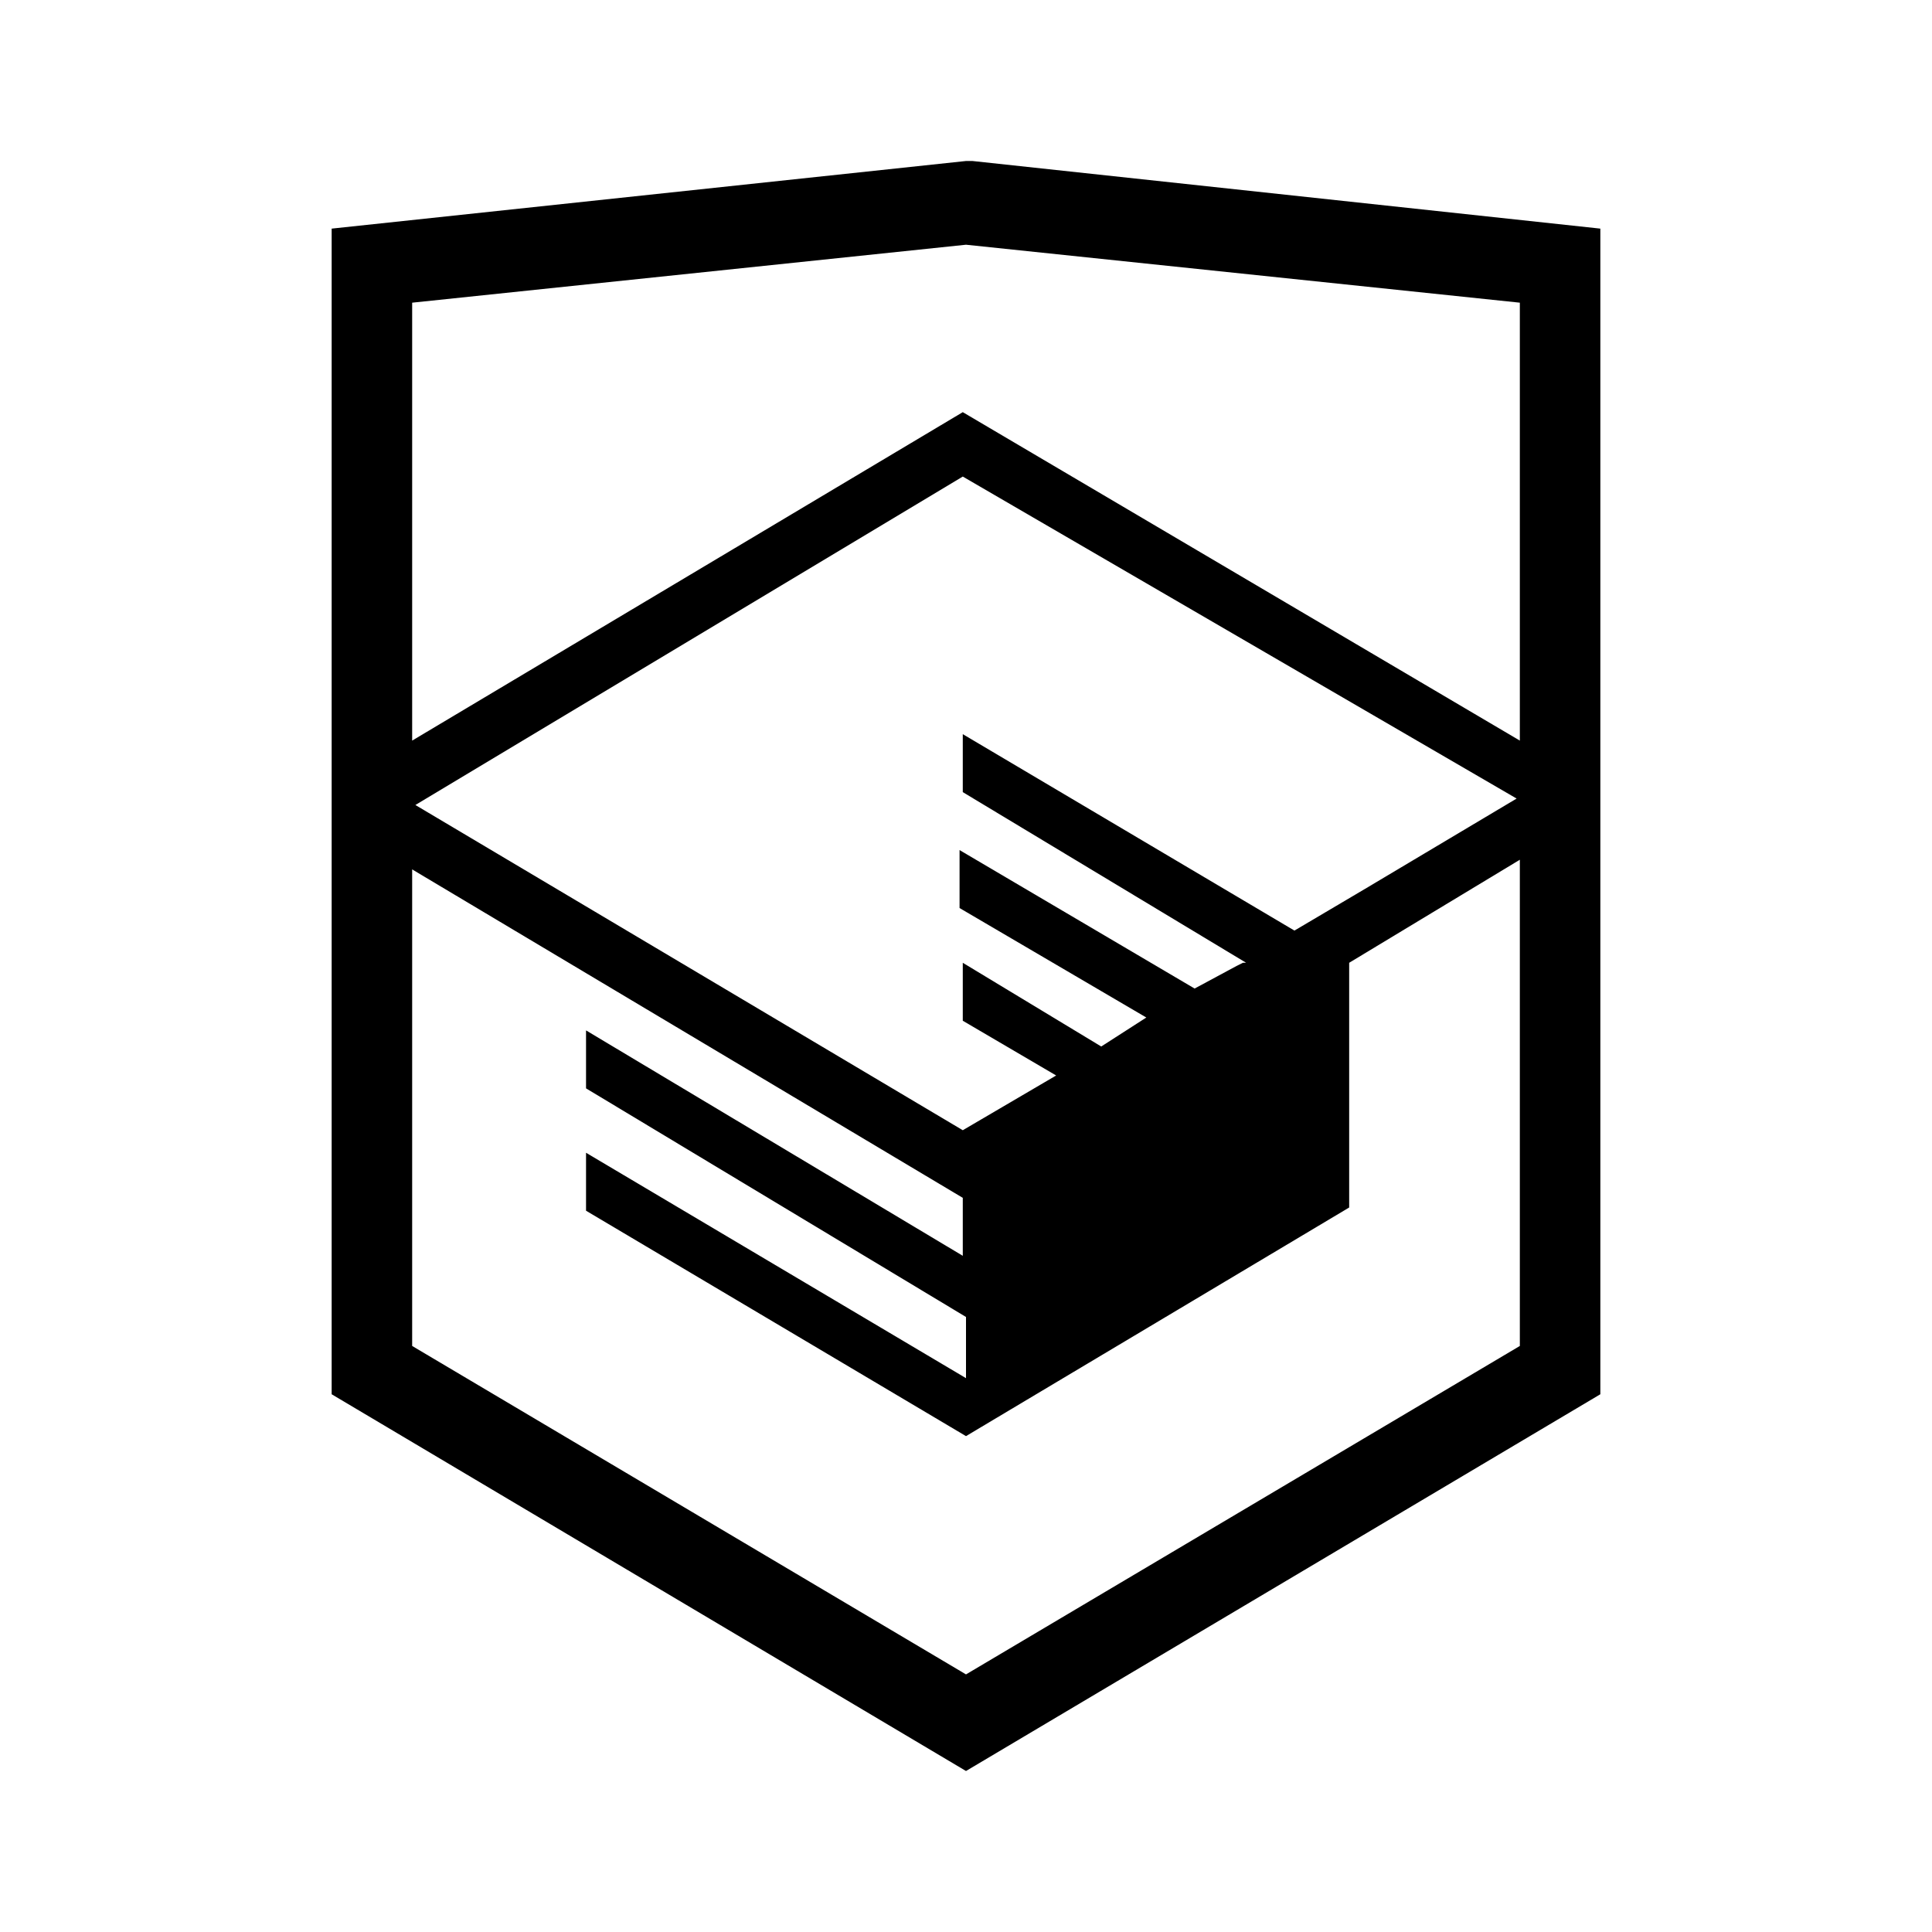
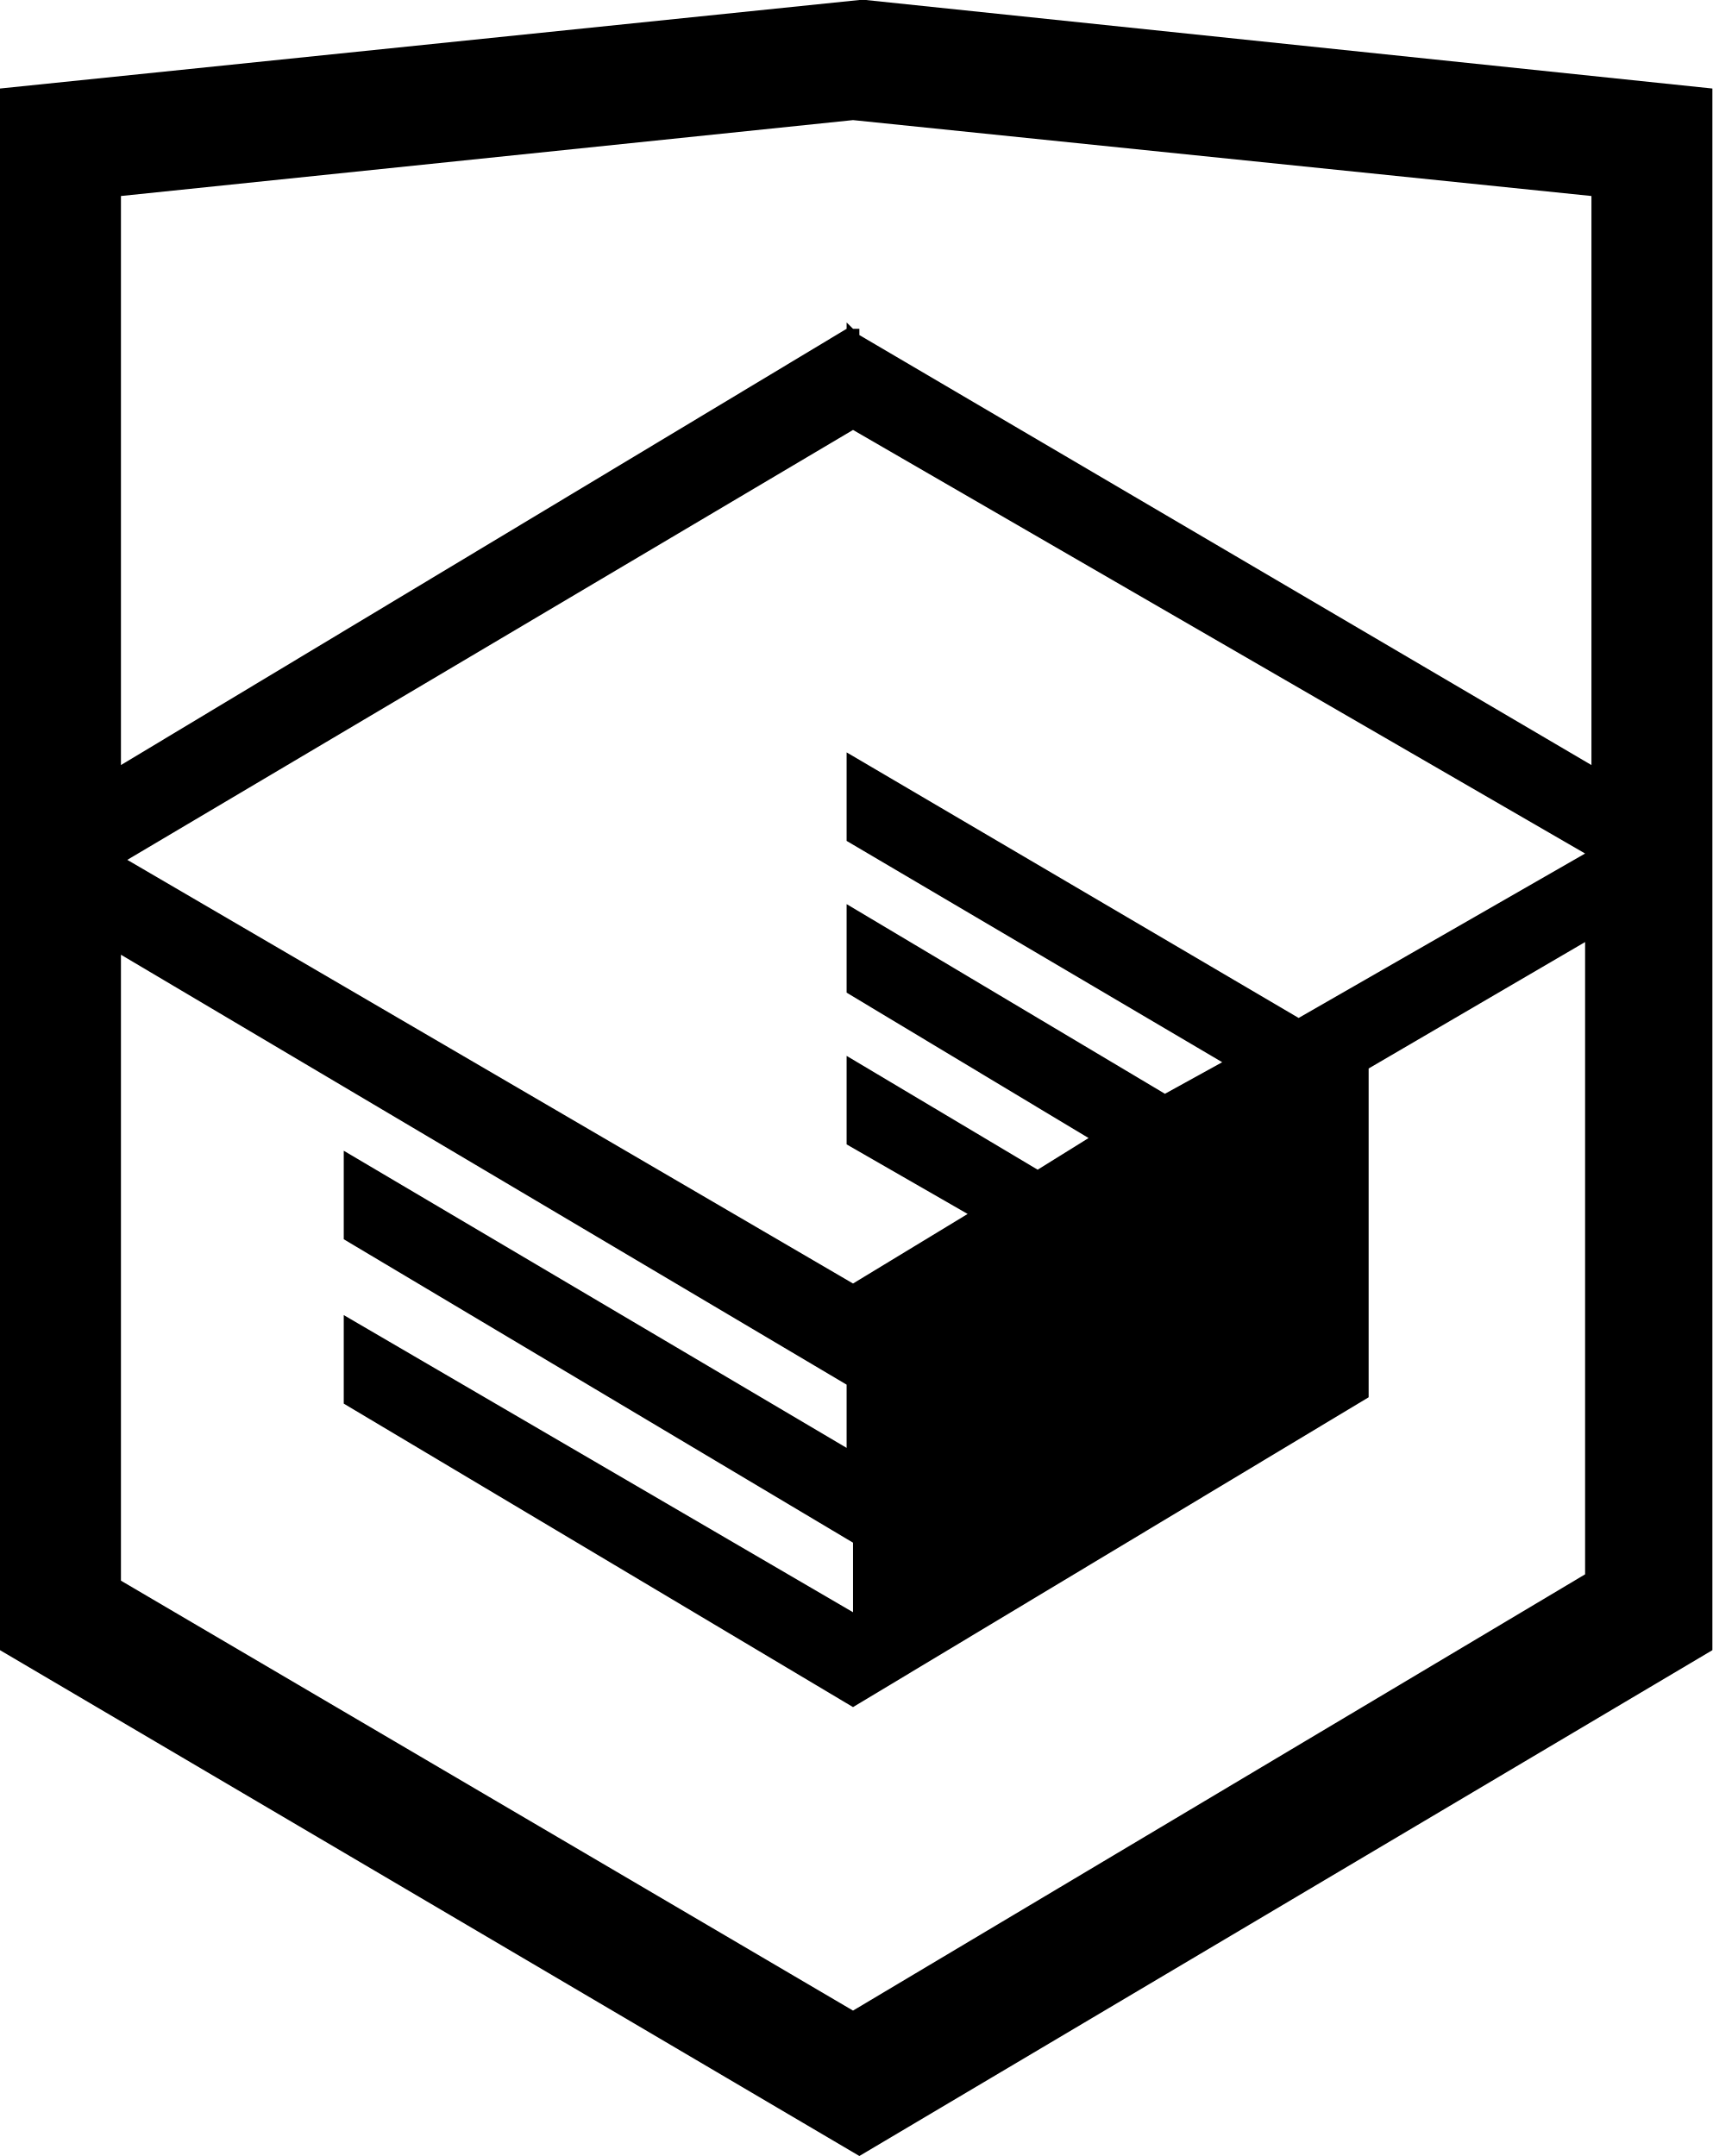
- <svg xmlns="http://www.w3.org/2000/svg" viewBox="0 0 60 60">
-   <path d="M30.2 5h-.2l-19.7 2.1v36.2l19.7 11.7 19.7-11.7v-36.2l-19.5-2.1zm17 36.8l-17.2 10.2-17.2-10.2v-14.8l17.1 10.2v1.8l-11.7-7v1.8l11.8 7.1v1.9l-11.8-7v1.8l11.8 7 11.9-7.1v-7.6l5.3-3.2v15.1zm-.1-17l-4.7 2.8-2.2 1.3-10.3-6.1v1.8l8.8 5.3h-.1l-.2.1-1.3.7-7.3-4.3v1.8l5.8 3.4-1.4.9-4.3-2.6v1.8l2.9 1.7-2.9 1.7-17-10.1 17-10.2 17.2 10zm.1-1.8l-17.3-10.2-17.1 10.2v-13.6l17.2-1.8 17.2 1.8v13.6z" />
+ <svg xmlns="http://www.w3.org/2000/svg" width="27" height="34" viewBox="0 0 27 34">
+   <path d="M13.651 0H13.55L0 1.396V26.023L13.55 34L27 26.023V1.396L13.651 0ZM25.093 12.065L13.55 5.284V5.185H13.45L13.349 5.085V5.185L1.907 12.065V3.091L13.45 1.894L25.093 3.091V12.065ZM13.45 6.78L24.993 13.46L20.476 16.053L13.349 11.865V13.261L19.271 16.751L18.368 17.249L13.349 14.258V15.654L17.164 17.947L16.361 18.446L13.349 16.651V18.047L15.257 19.144L13.45 20.241L2.007 13.56L13.45 6.78ZM1.907 15.056L13.349 21.836V22.833L5.42 18.147V19.543L13.45 24.328V25.425L5.42 20.739V22.135L13.45 26.921L21.58 22.035V16.85L24.993 14.856V24.827L13.45 31.707L1.907 24.927V15.056Z" />
</svg>
